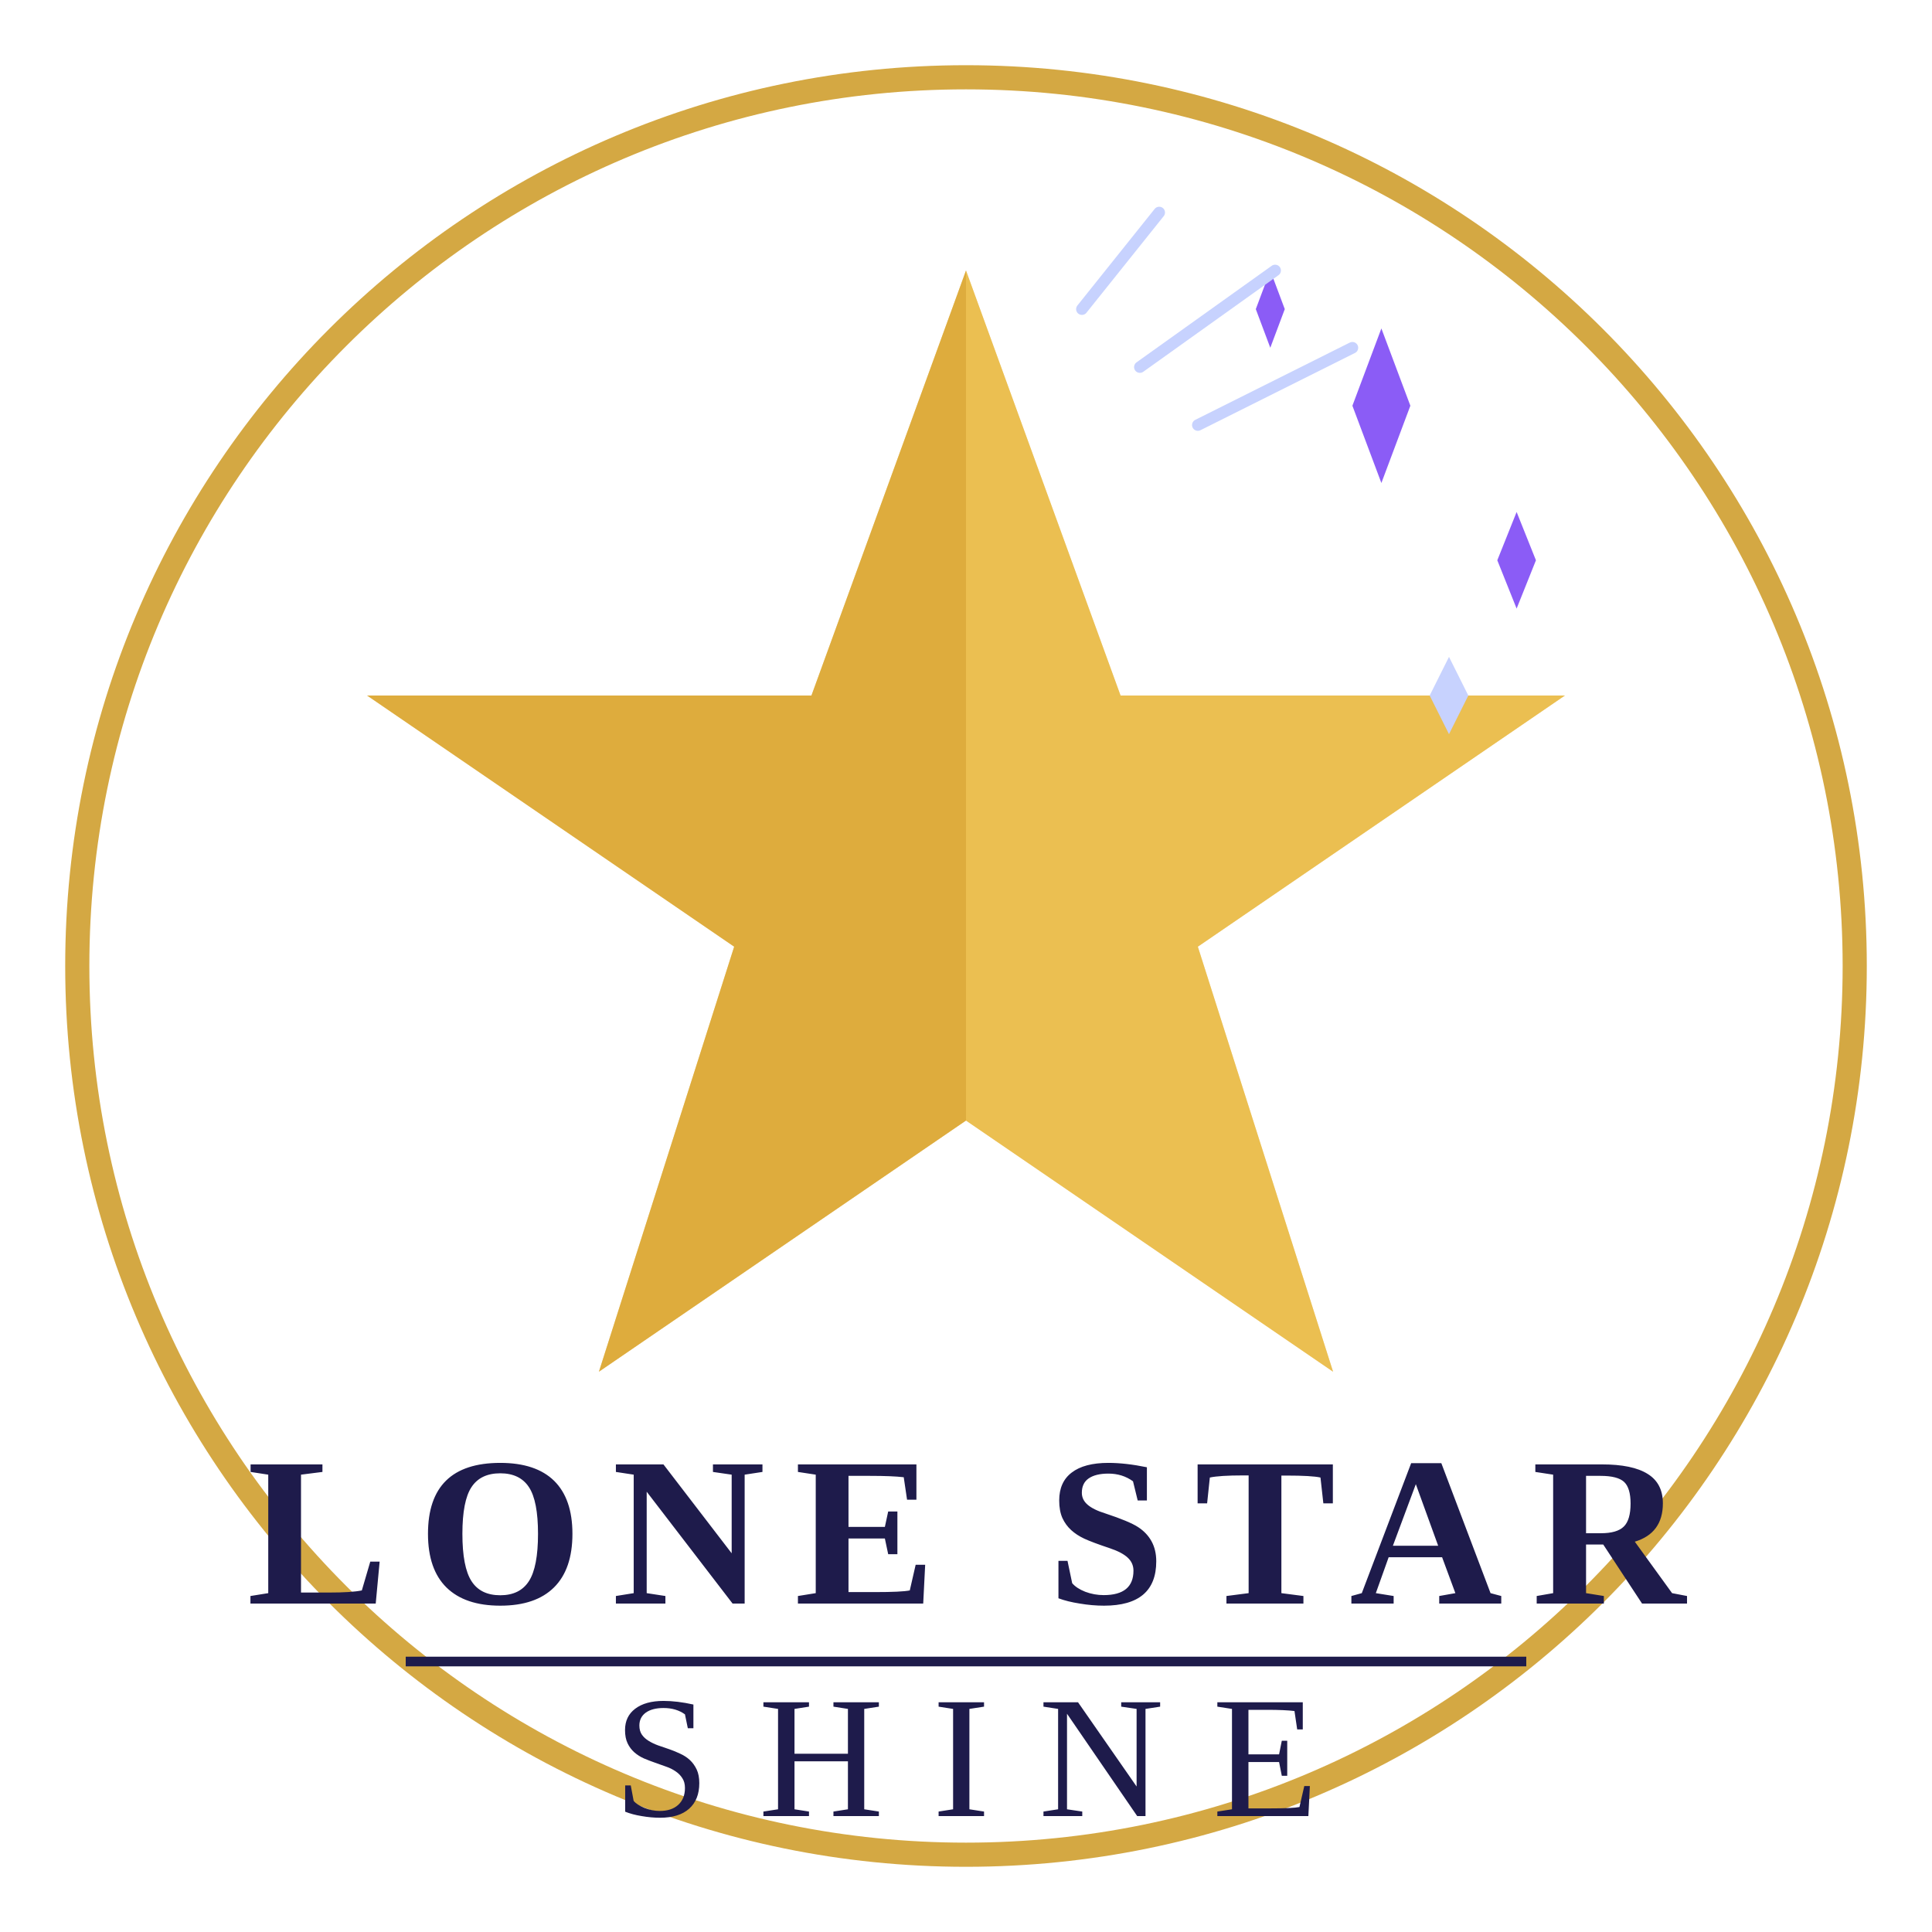
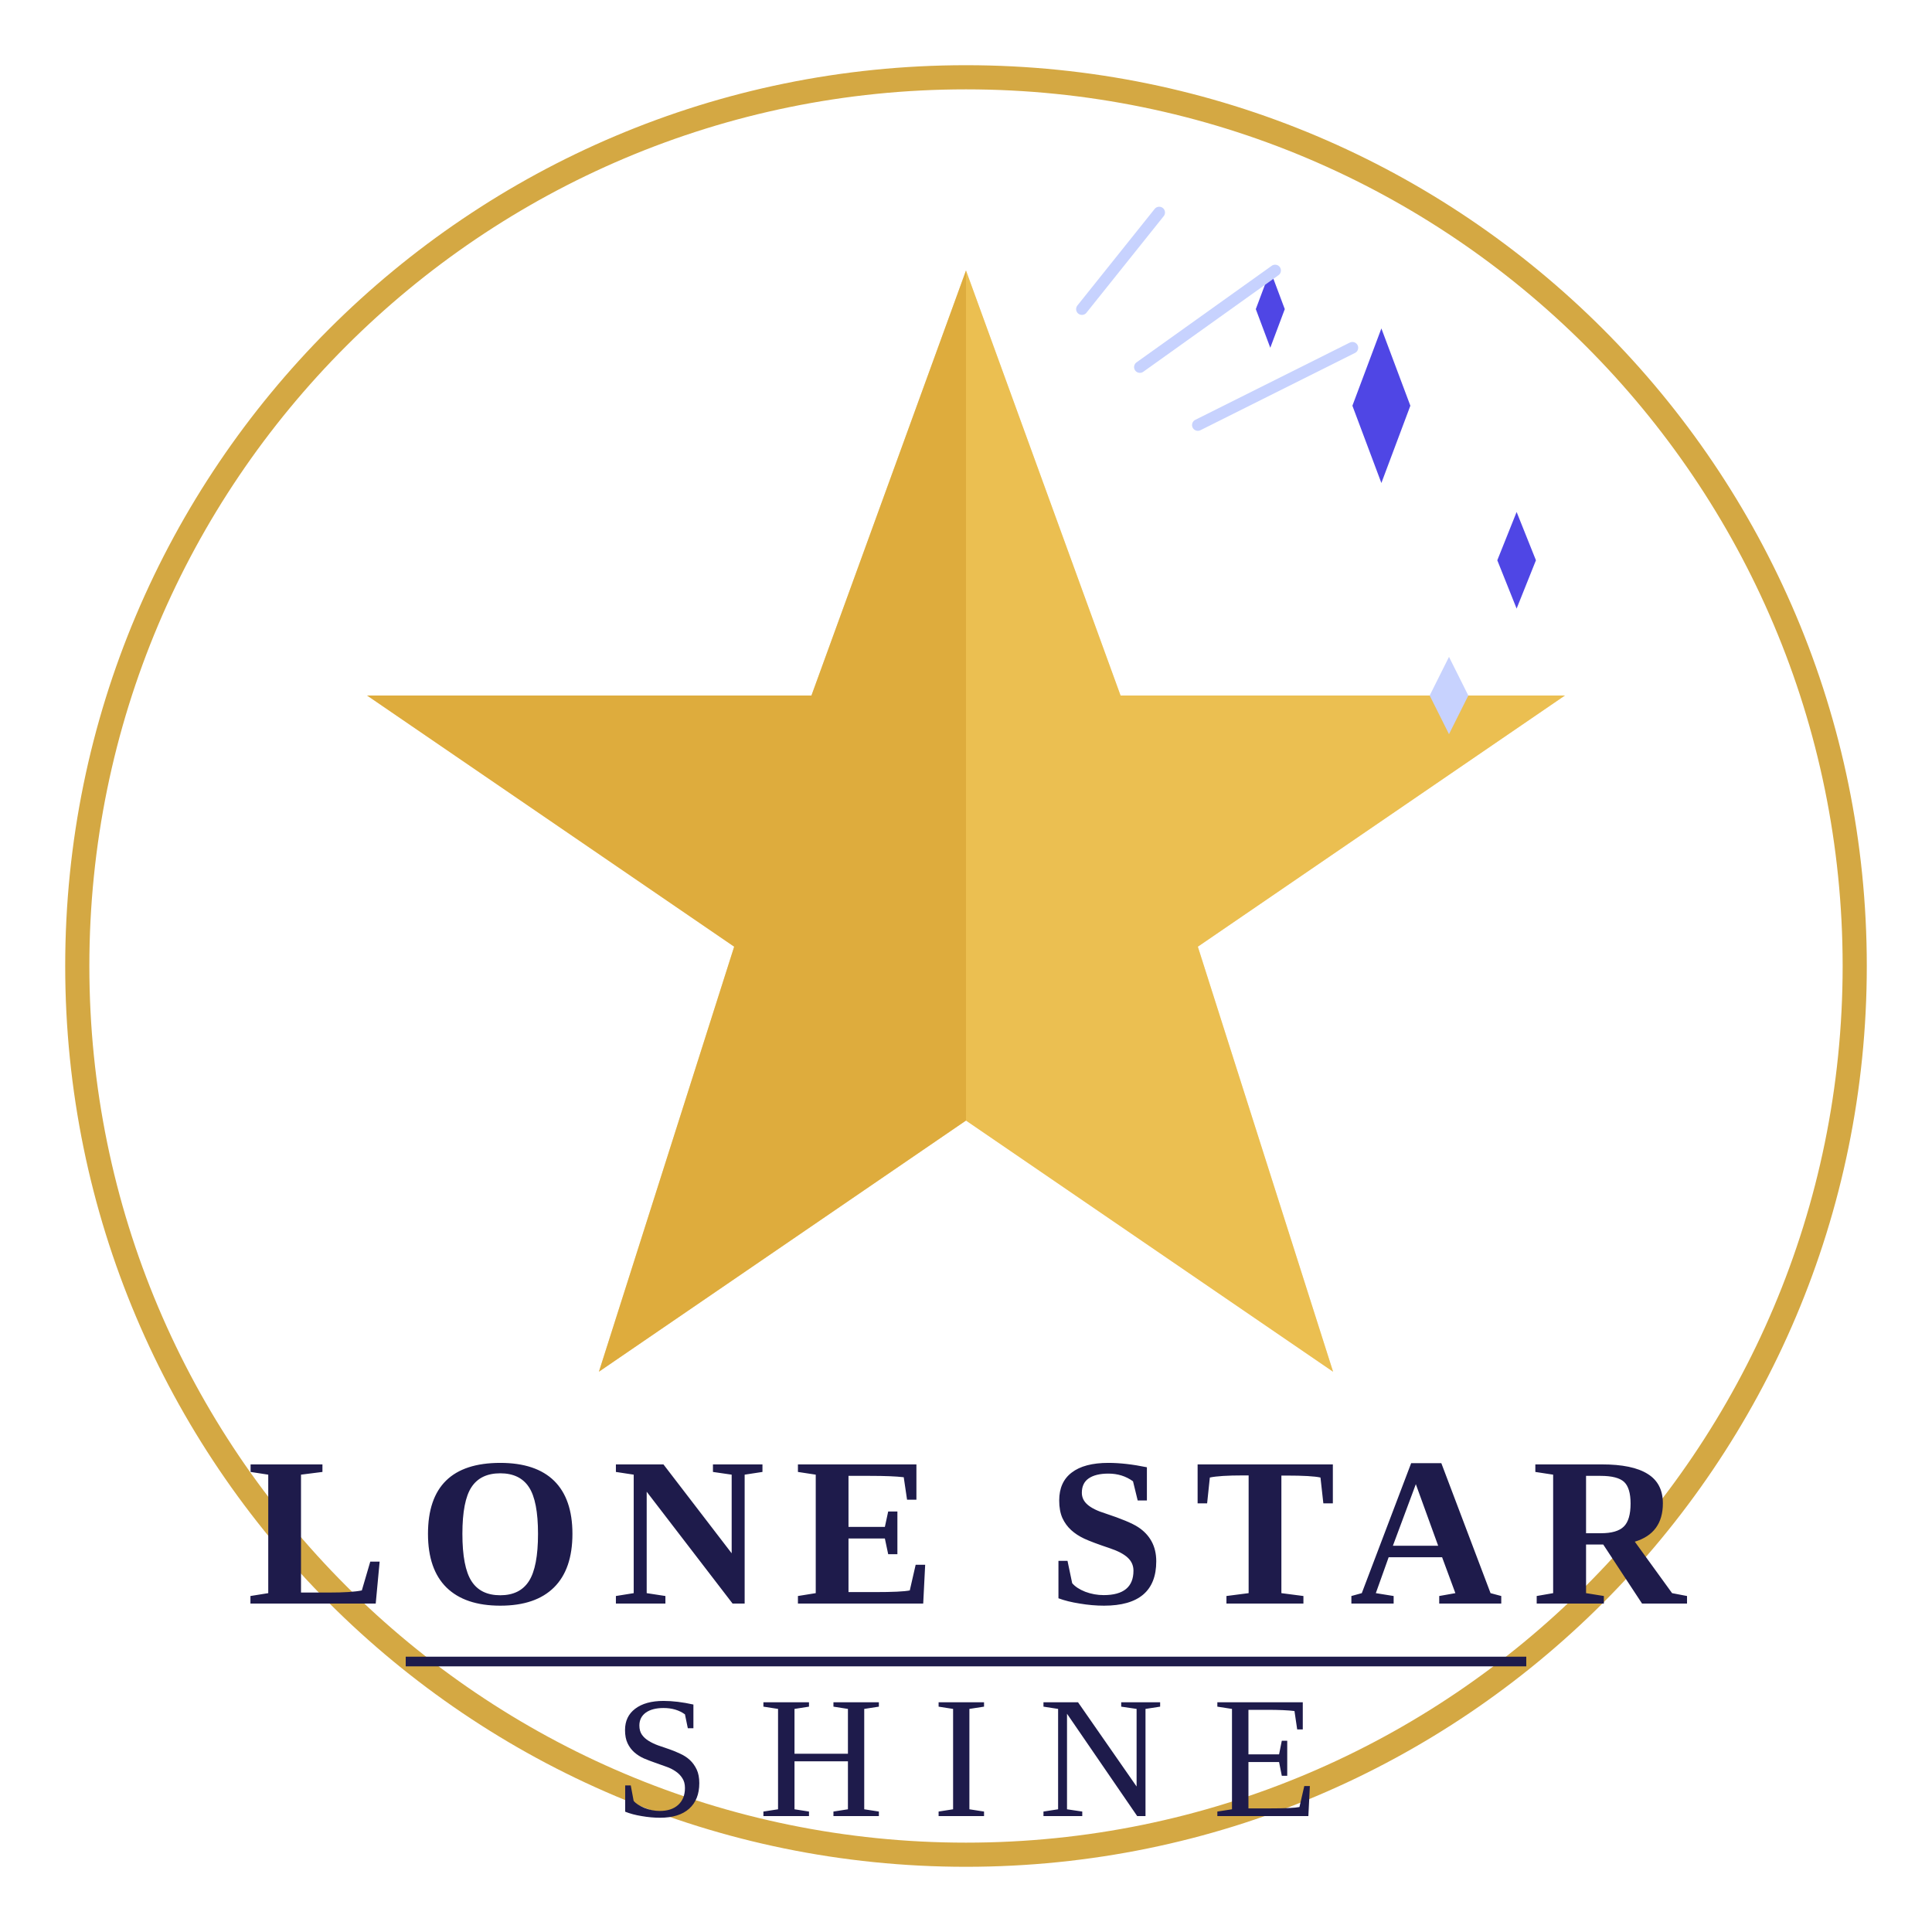
<svg xmlns="http://www.w3.org/2000/svg" viewBox="0 0 200 200" width="200" height="200">
  <circle cx="100" cy="100" r="92" fill="none" stroke="#D4A843" stroke-width="2.5" />
  <polygon points="100,28 116,72 162,72 124,98 138,142 100,116 62,142 76,98 38,72 84,72" fill="#E8B84B" />
  <polygon points="100,28 84,72 38,72 76,98 62,142 100,116" fill="#D4A030" opacity="0.5" />
  <polygon points="100,28 116,72 162,72 124,98 138,142 100,116" fill="#F0CA5A" opacity="0.4" />
-   <polygon points="140,42 143,50 146,42 143,34" fill="#8B5CF6" />
-   <polygon points="155,58 157,63 159,58 157,53" fill="#8B5CF6" />
-   <polygon points="130,32 131.5,36 133,32 131.5,28" fill="#8B5CF6" />
+   <polygon points="140,42 143,50 146,42 143,34" fill="#4F46E5" />
+   <polygon points="155,58 157,63 159,58 157,53" fill="#4F46E5" />
+   <polygon points="130,32 131.5,36 133,32 131.5,28" fill="#4F46E5" />
  <polygon points="148,72 150,76 152,72 150,68" fill="#c7d2fe" />
  <line x1="118" y1="38" x2="132" y2="28" stroke="#c7d2fe" stroke-width="1.2" stroke-linecap="round" />
  <line x1="112" y1="32" x2="120" y2="22" stroke="#c7d2fe" stroke-width="1.2" stroke-linecap="round" />
  <line x1="124" y1="44" x2="140" y2="36" stroke="#c7d2fe" stroke-width="1.2" stroke-linecap="round" />
  <text x="100" y="166" text-anchor="middle" font-family="'Georgia', 'Times New Roman', serif" font-size="22" font-weight="bold" fill="#1e1b4b" letter-spacing="3">LONE STAR</text>
  <line x1="42" y1="172" x2="158" y2="172" stroke="#1e1b4b" stroke-width="1" />
  <text x="100" y="188" text-anchor="middle" font-family="'Georgia', 'Times New Roman', serif" font-size="18" fill="#1e1b4b" letter-spacing="5">SHINE</text>
</svg>
